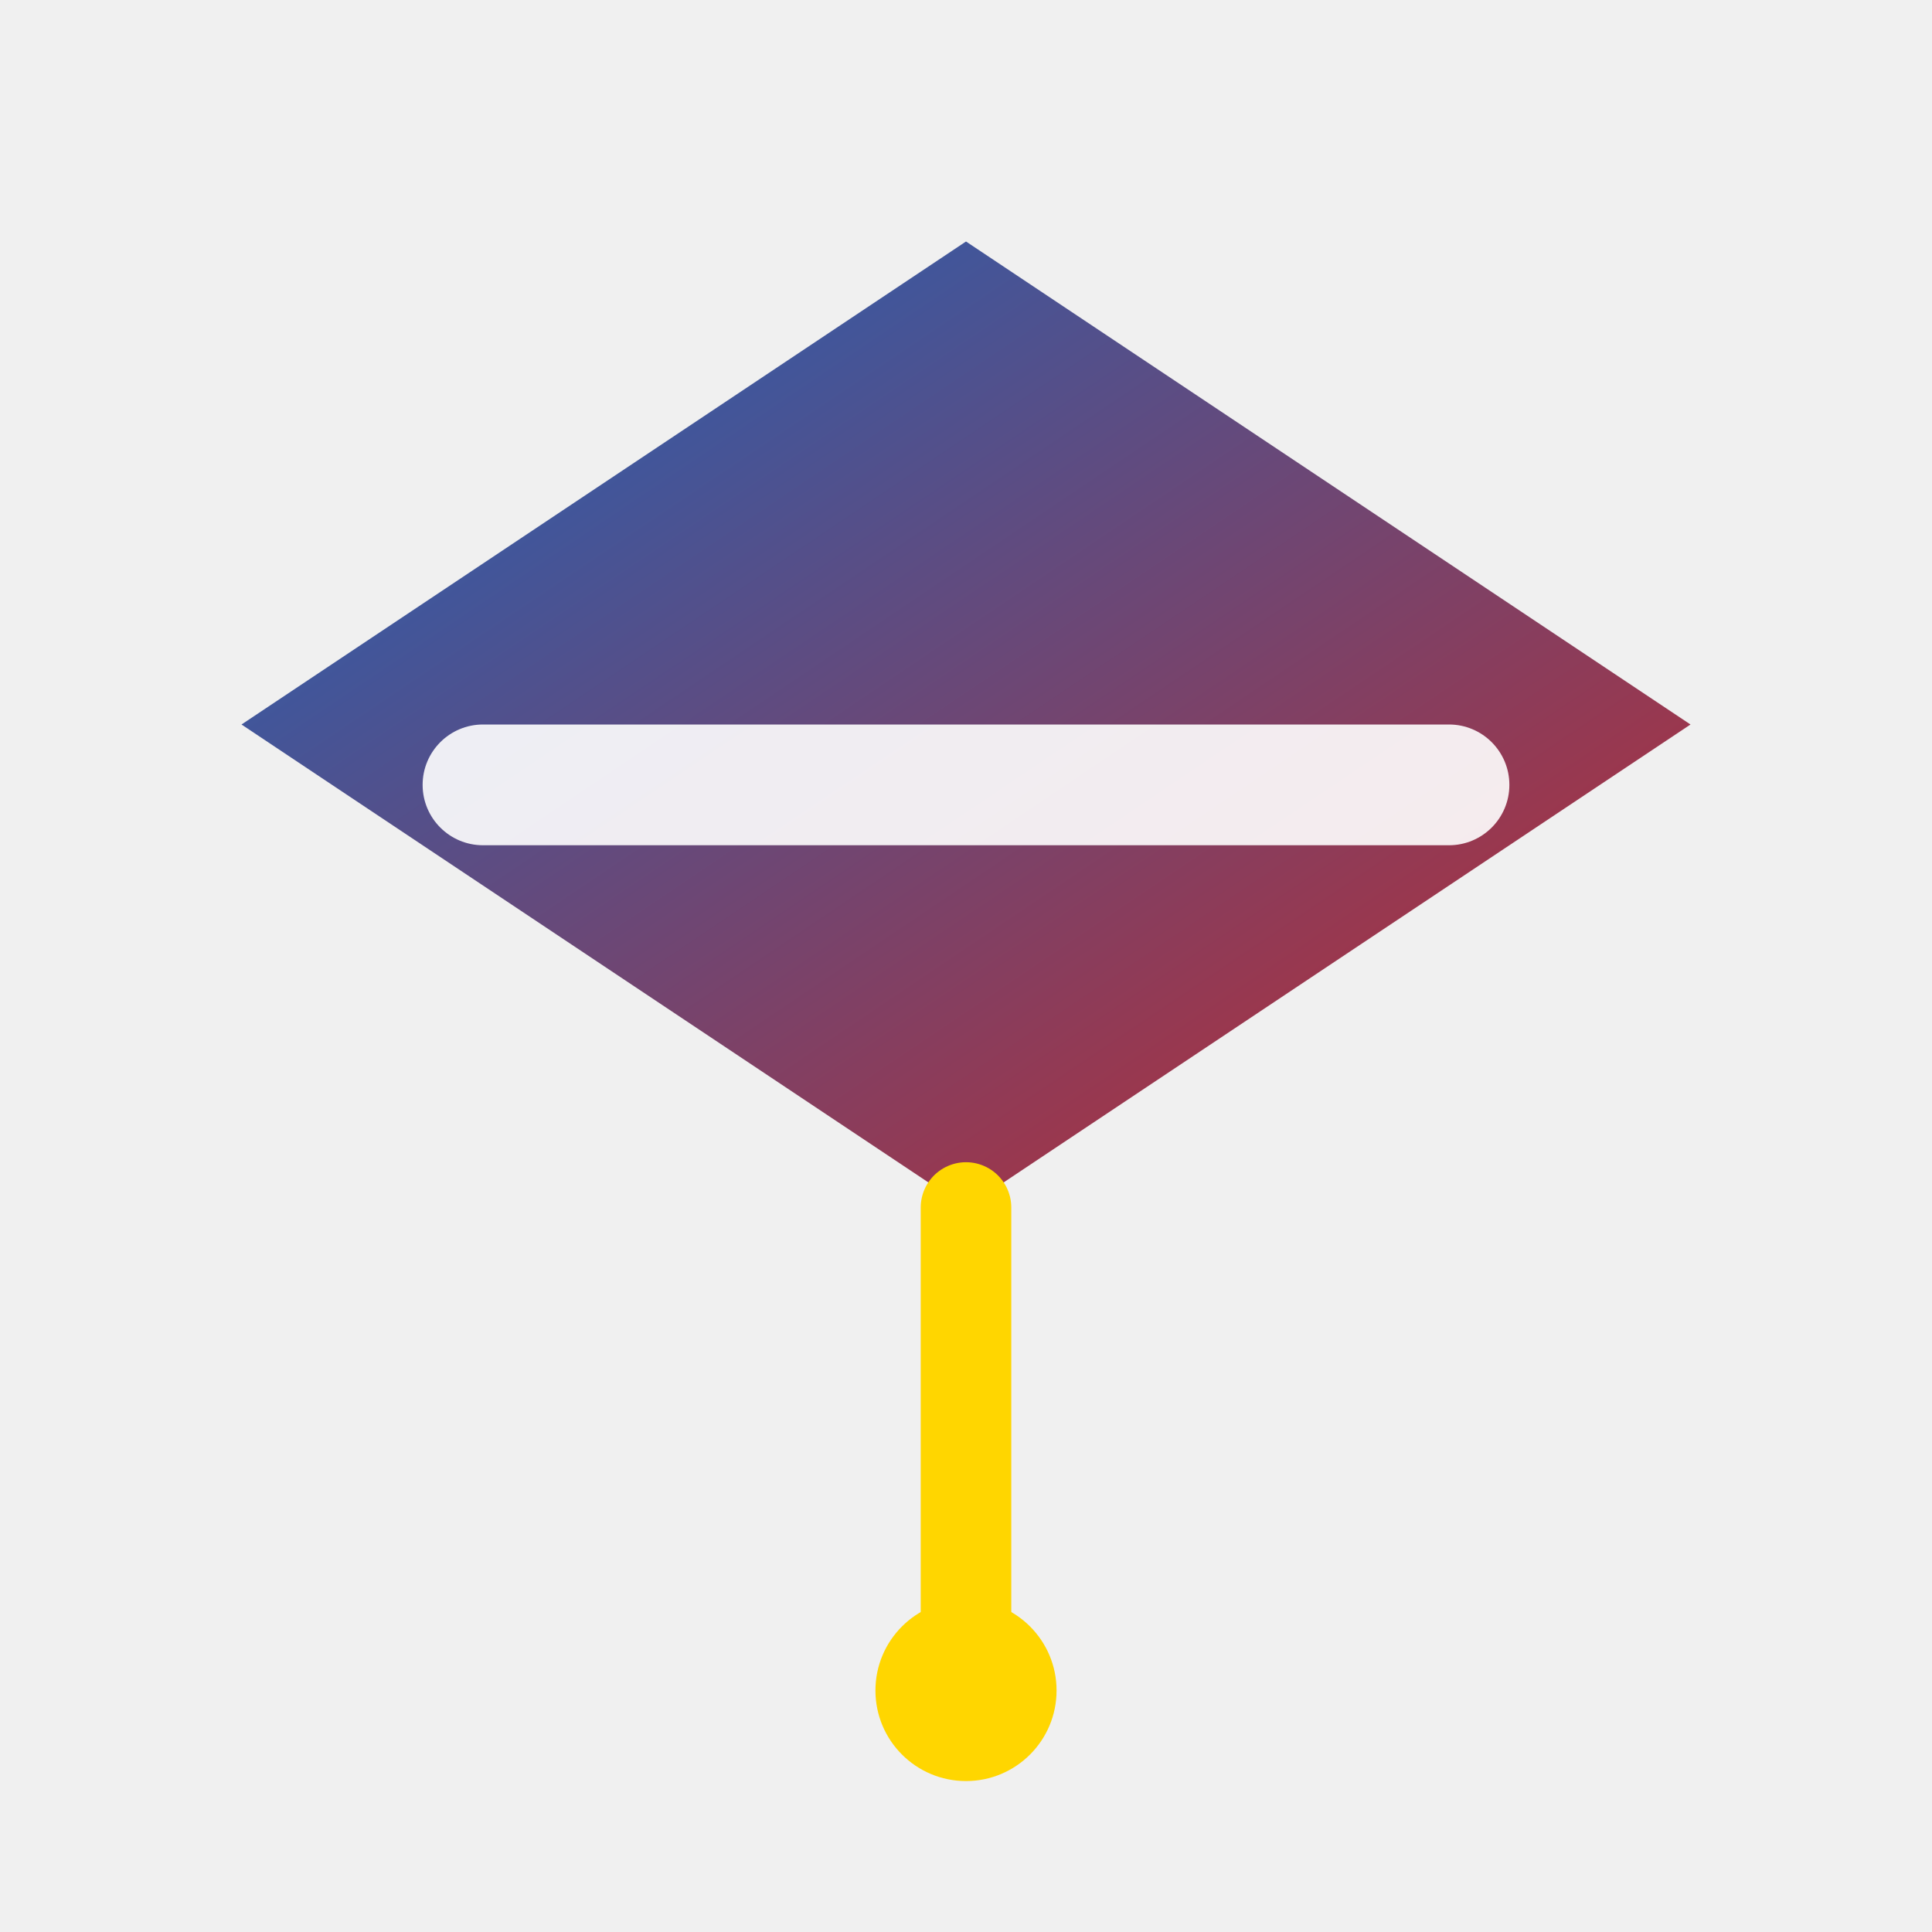
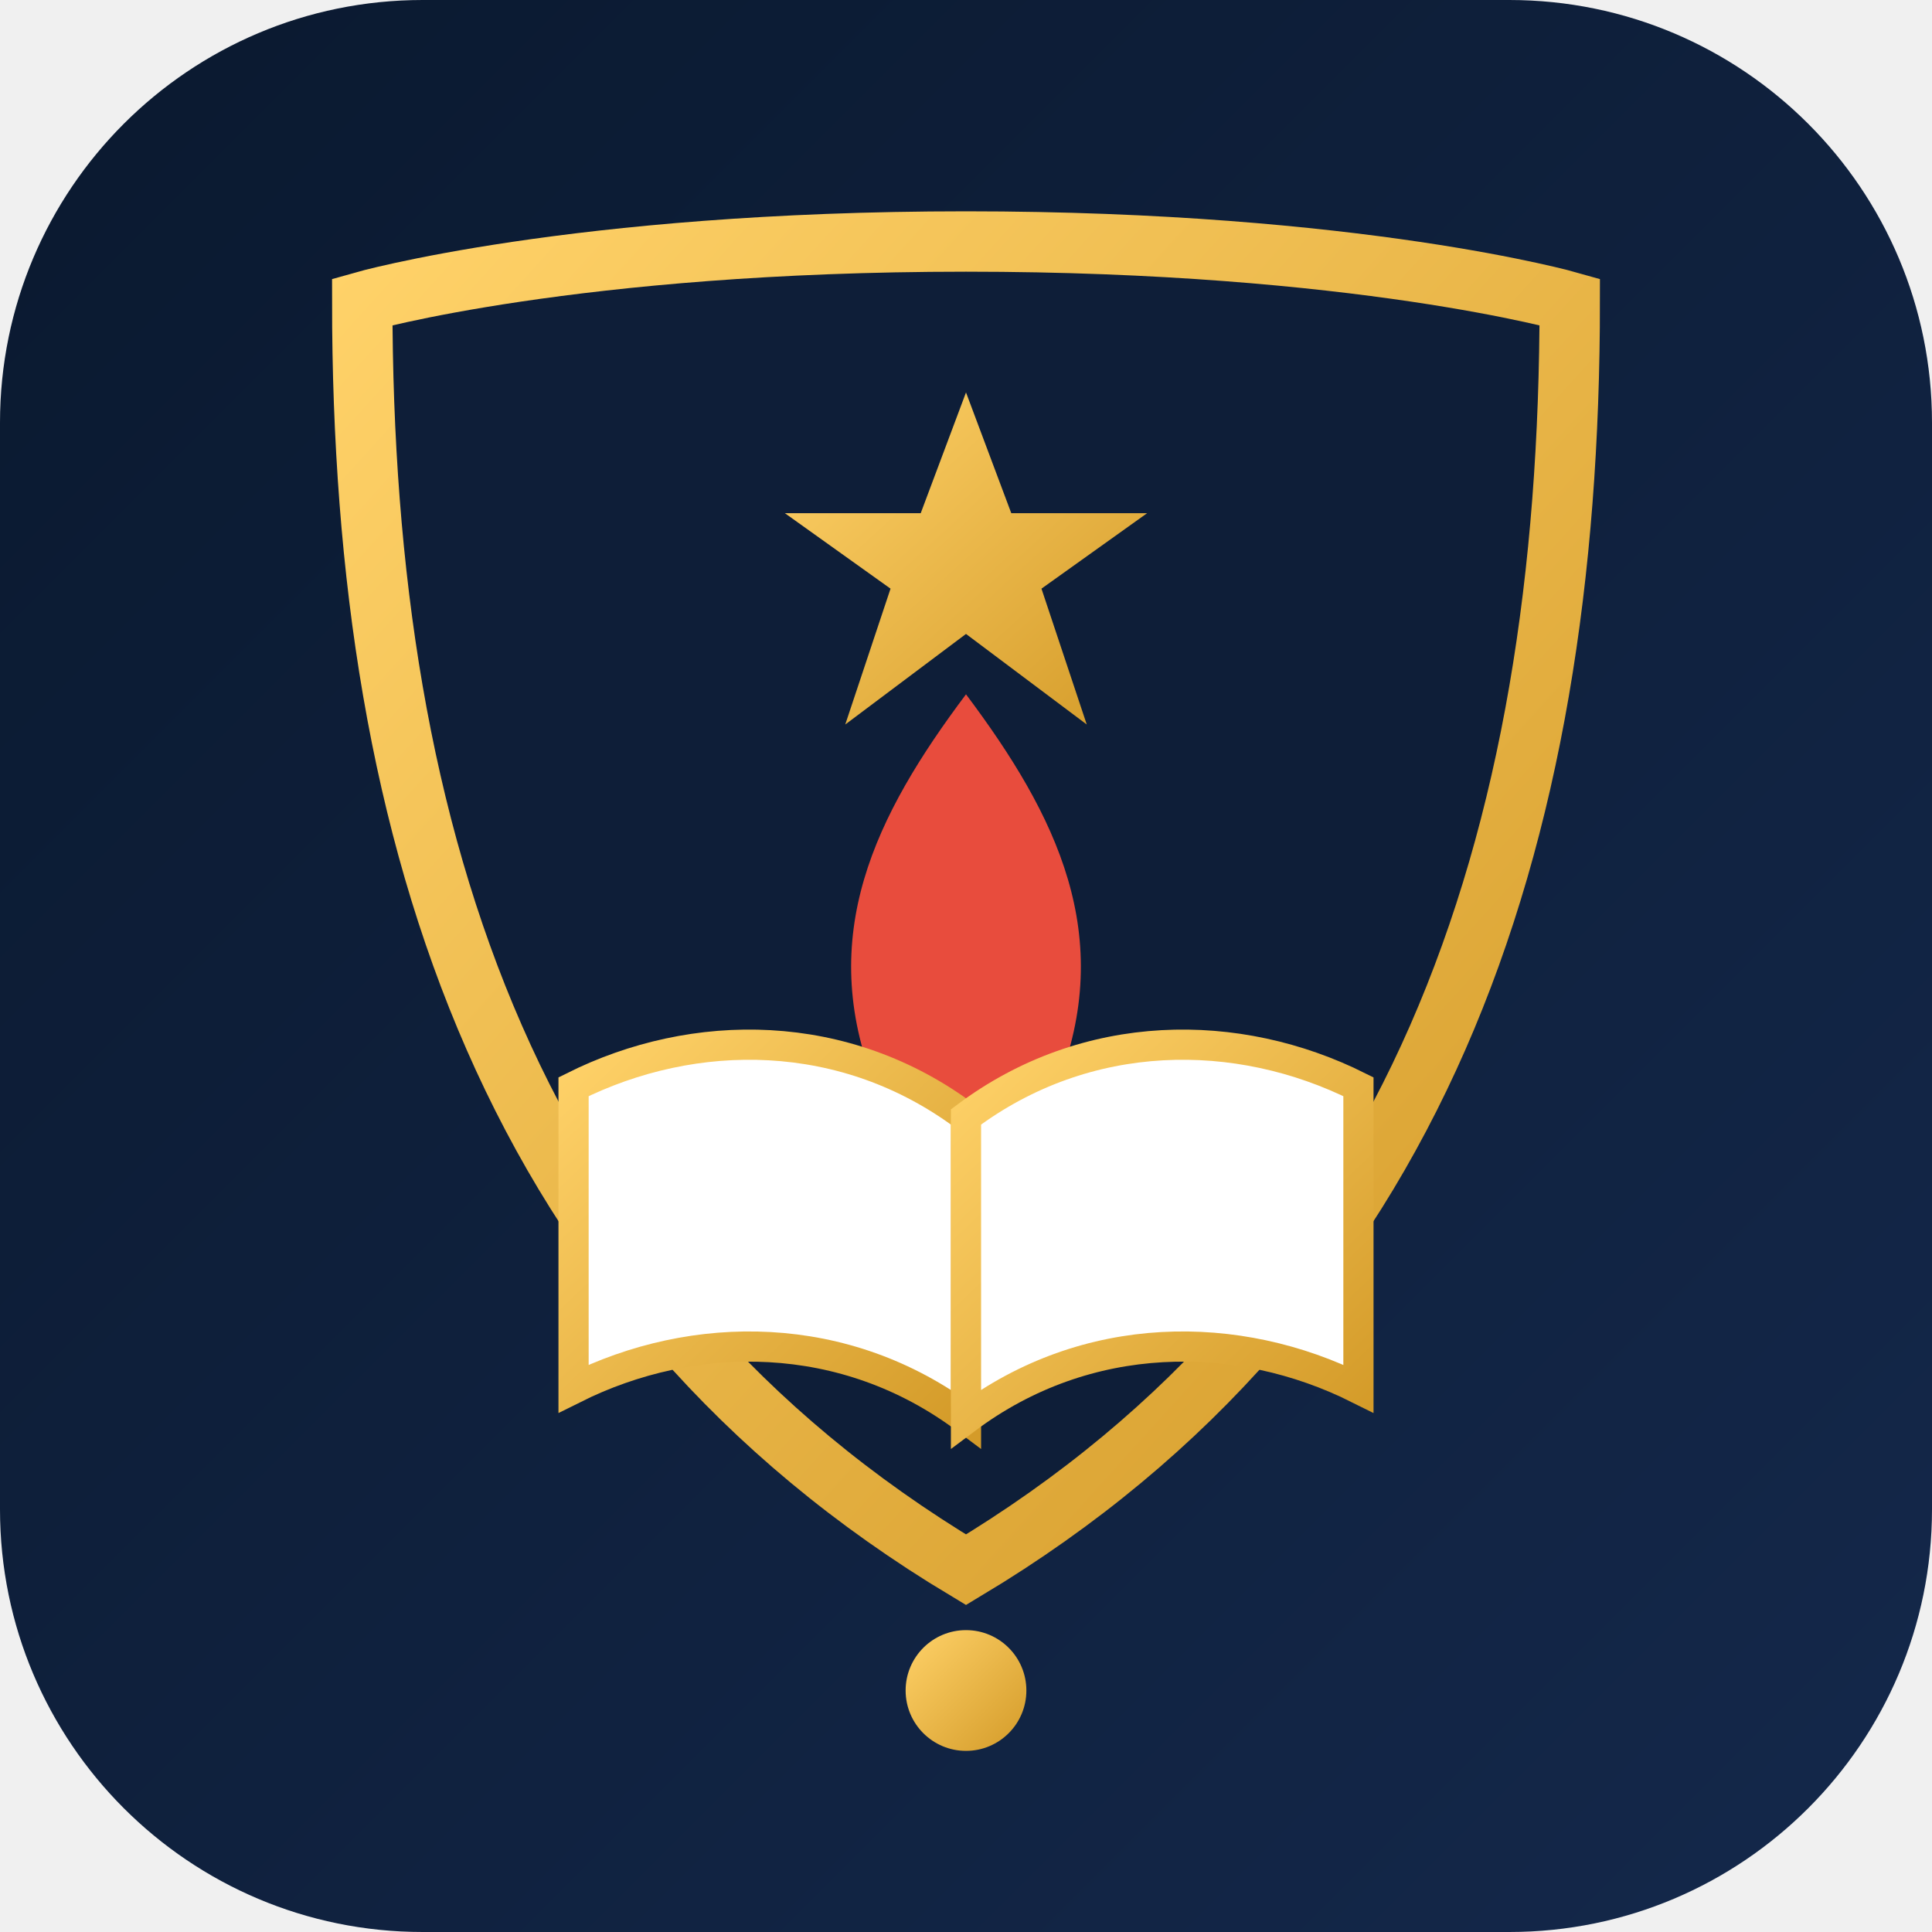
<svg xmlns="http://www.w3.org/2000/svg" viewBox="0 0 64 64">
  <defs>
-     <linearGradient id="g" x1="0%" y1="0%" x2="100%" y2="100%">
-       <stop offset="0%" style="stop-color:#1565C0" />
-       <stop offset="100%" style="stop-color:#C62828" />
+     <linearGradient id="shieldFav" x1="0%" y1="0%" x2="100%" y2="100%">
+       <stop offset="0%" stop-color="#0a192f" />
+       <stop offset="100%" stop-color="#14284b" />
+     </linearGradient>
+     <linearGradient id="goldFav" x1="0%" y1="0%" x2="100%" y2="100%">
+       <stop offset="0%" stop-color="#ffd269" />
+       <stop offset="100%" stop-color="#d49b29" />
    </linearGradient>
  </defs>
-   <polygon points="32,8 56,24 32,40 8,24" fill="url(#g)" />
-   <rect x="14" y="24" width="36" height="4" rx="2" fill="#fff" opacity="0.9" />
-   <line x1="32" y1="40" x2="32" y2="56" stroke="#FFD600" stroke-width="3" stroke-linecap="round" />
-   <circle cx="32" cy="56" r="3" fill="#FFD600" />
+   <rect width="64" height="64" rx="14" fill="url(#shieldFav)" />
+   <path d="M 32 8 C 45 8 52 10 52 10 C 52 28 47 43 32 52 C 17 43 12 28 12 10 C 12 10 19 8 32 8 Z" fill="#0e1e38" stroke="url(#goldFav)" stroke-width="2" />
+   <polygon points="32,13 33.5,17 38,17 34.5,19.5 36,24 32,21 28,24 29.5,19.5 26,17 30.5,17" fill="url(#goldFav)" />
+   <path d="M 32 23 C 35 27 37 31 35 36 C 34 39 32 40 32 40 C 32 40 30 39 29 36 C 27 31 29 27 32 23 Z" fill="#e84c3d" />
+   <path d="M 32 37 C 28 34 23 34 19 36 L 19 46 C 23 44 28 44 32 47 Z" fill="#ffffff" stroke="url(#goldFav)" stroke-width="1" />
+   <path d="M 32 37 C 36 34 41 34 45 36 L 45 46 C 41 44 36 44 32 47 Z" fill="#ffffff" stroke="url(#goldFav)" stroke-width="1" />
+   <circle cx="32" cy="56" r="2" fill="url(#goldFav)" />
</svg>
